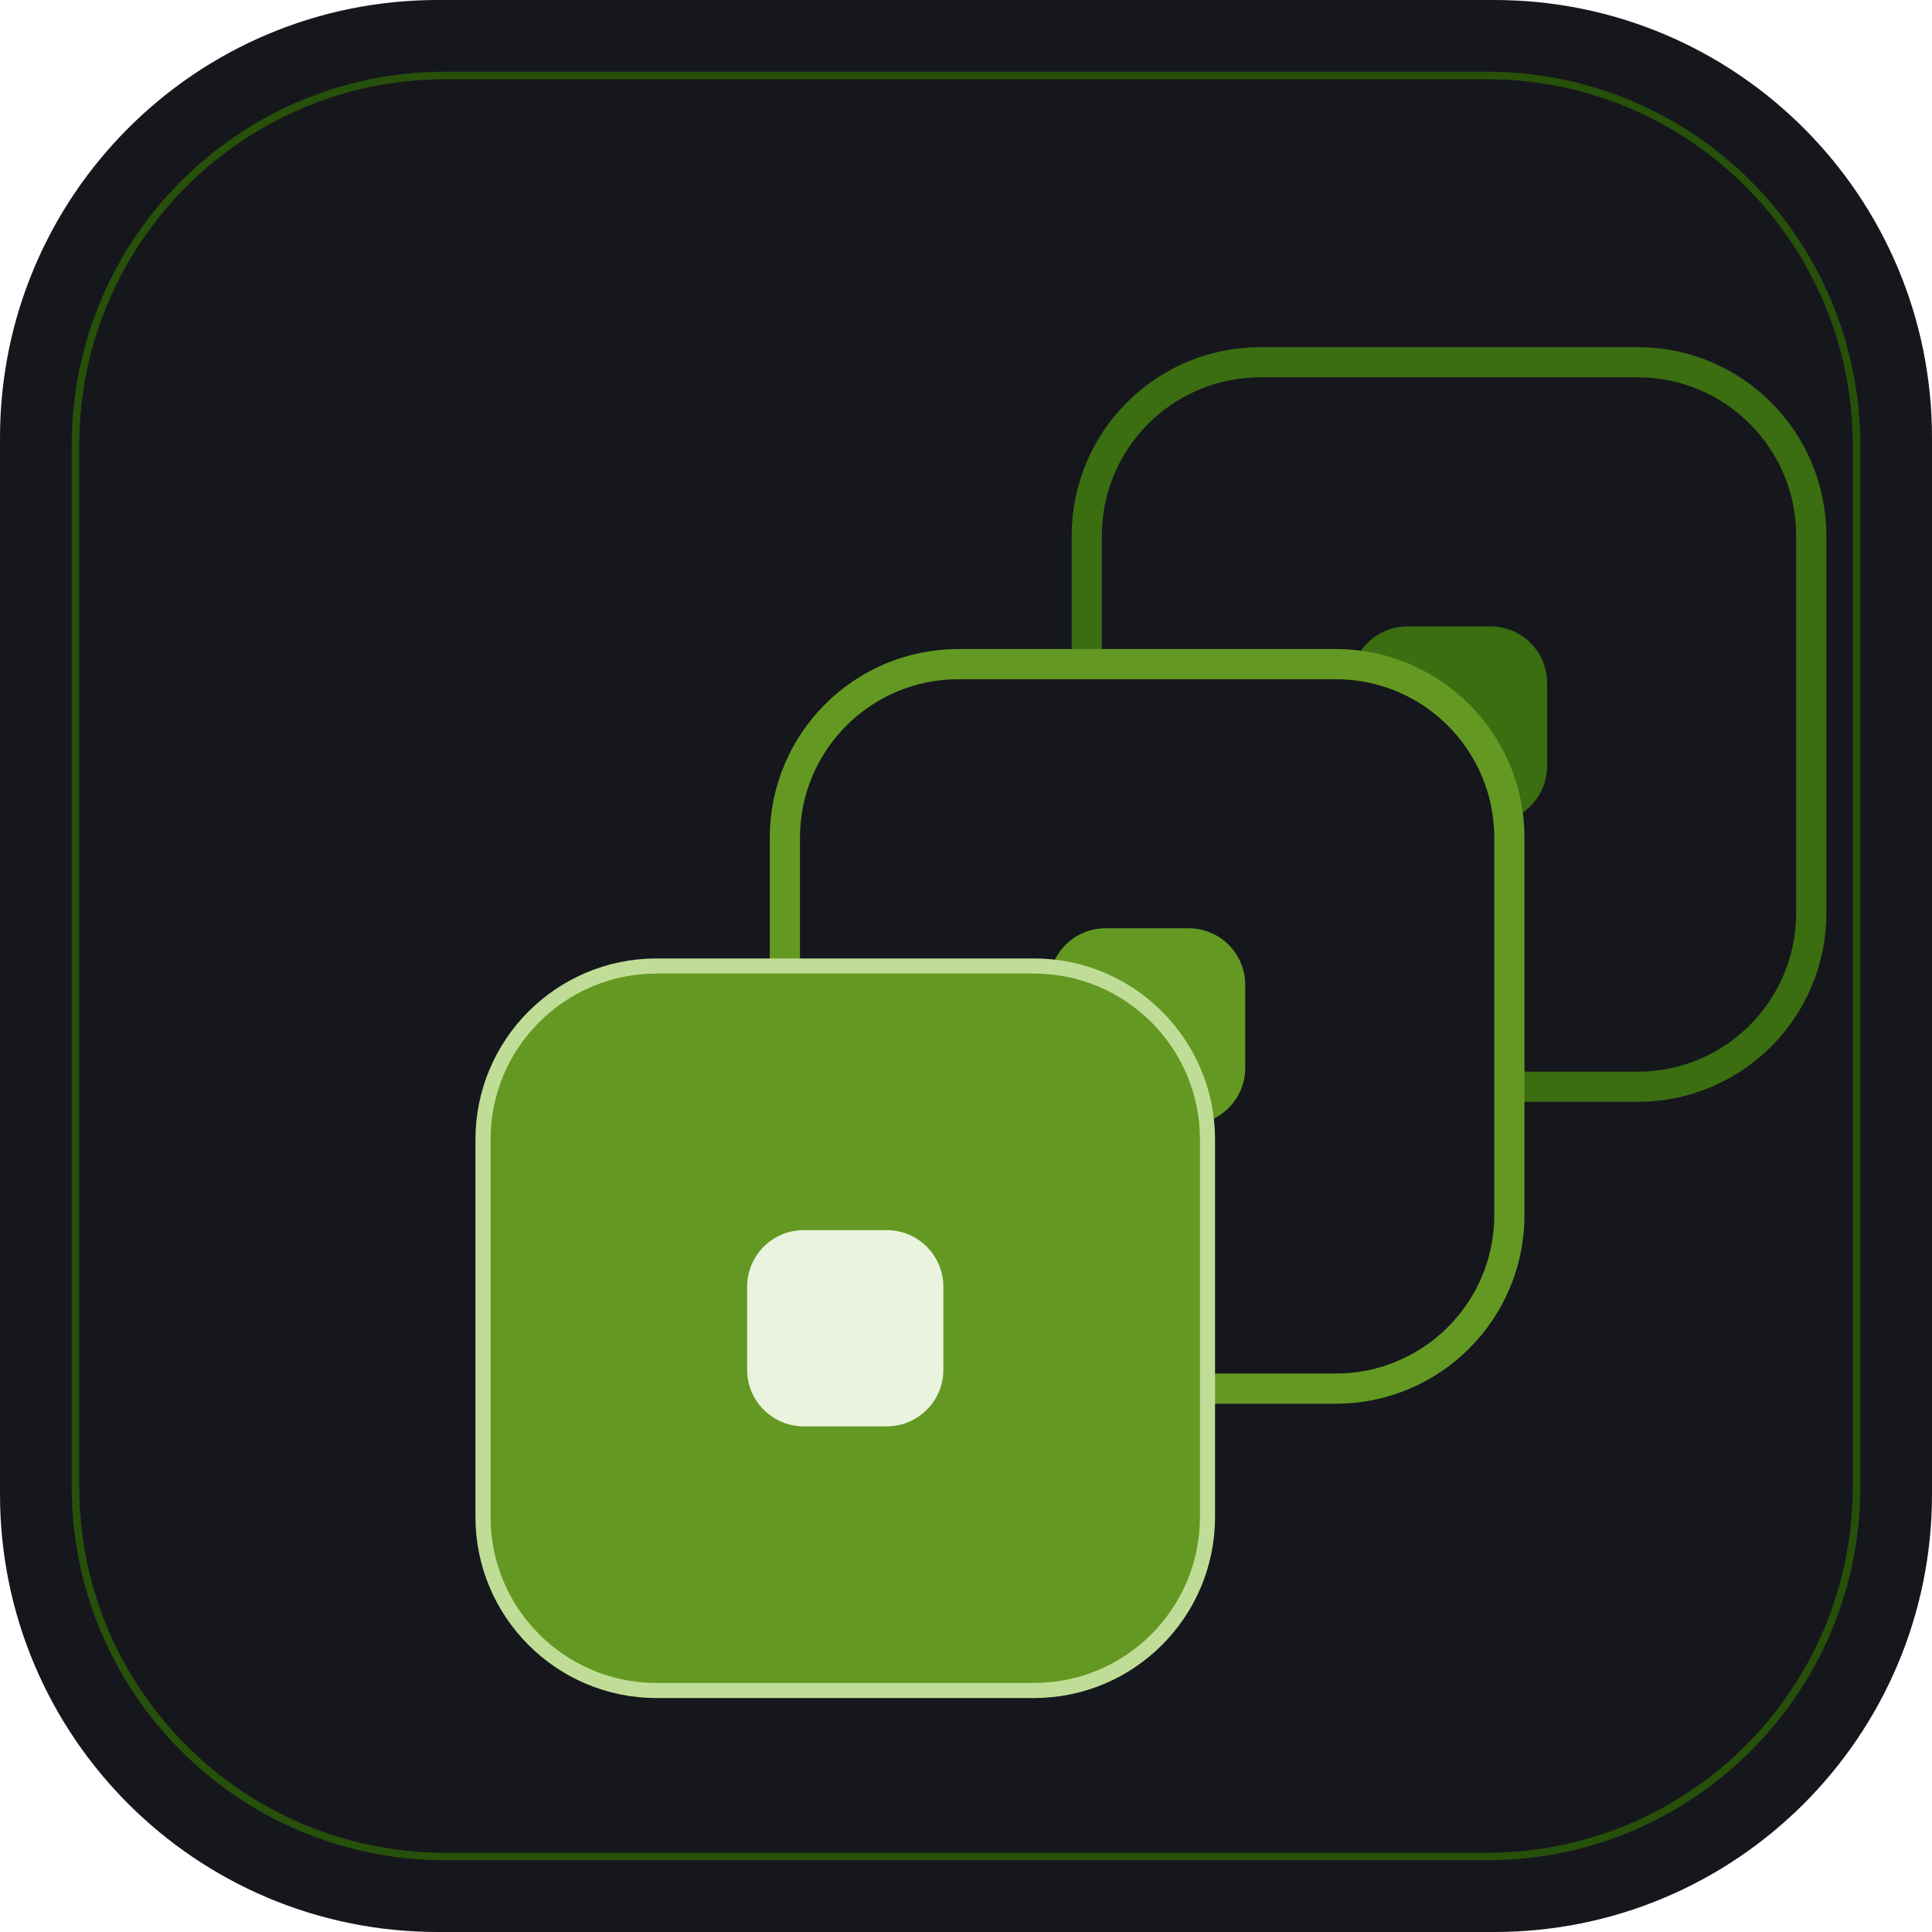
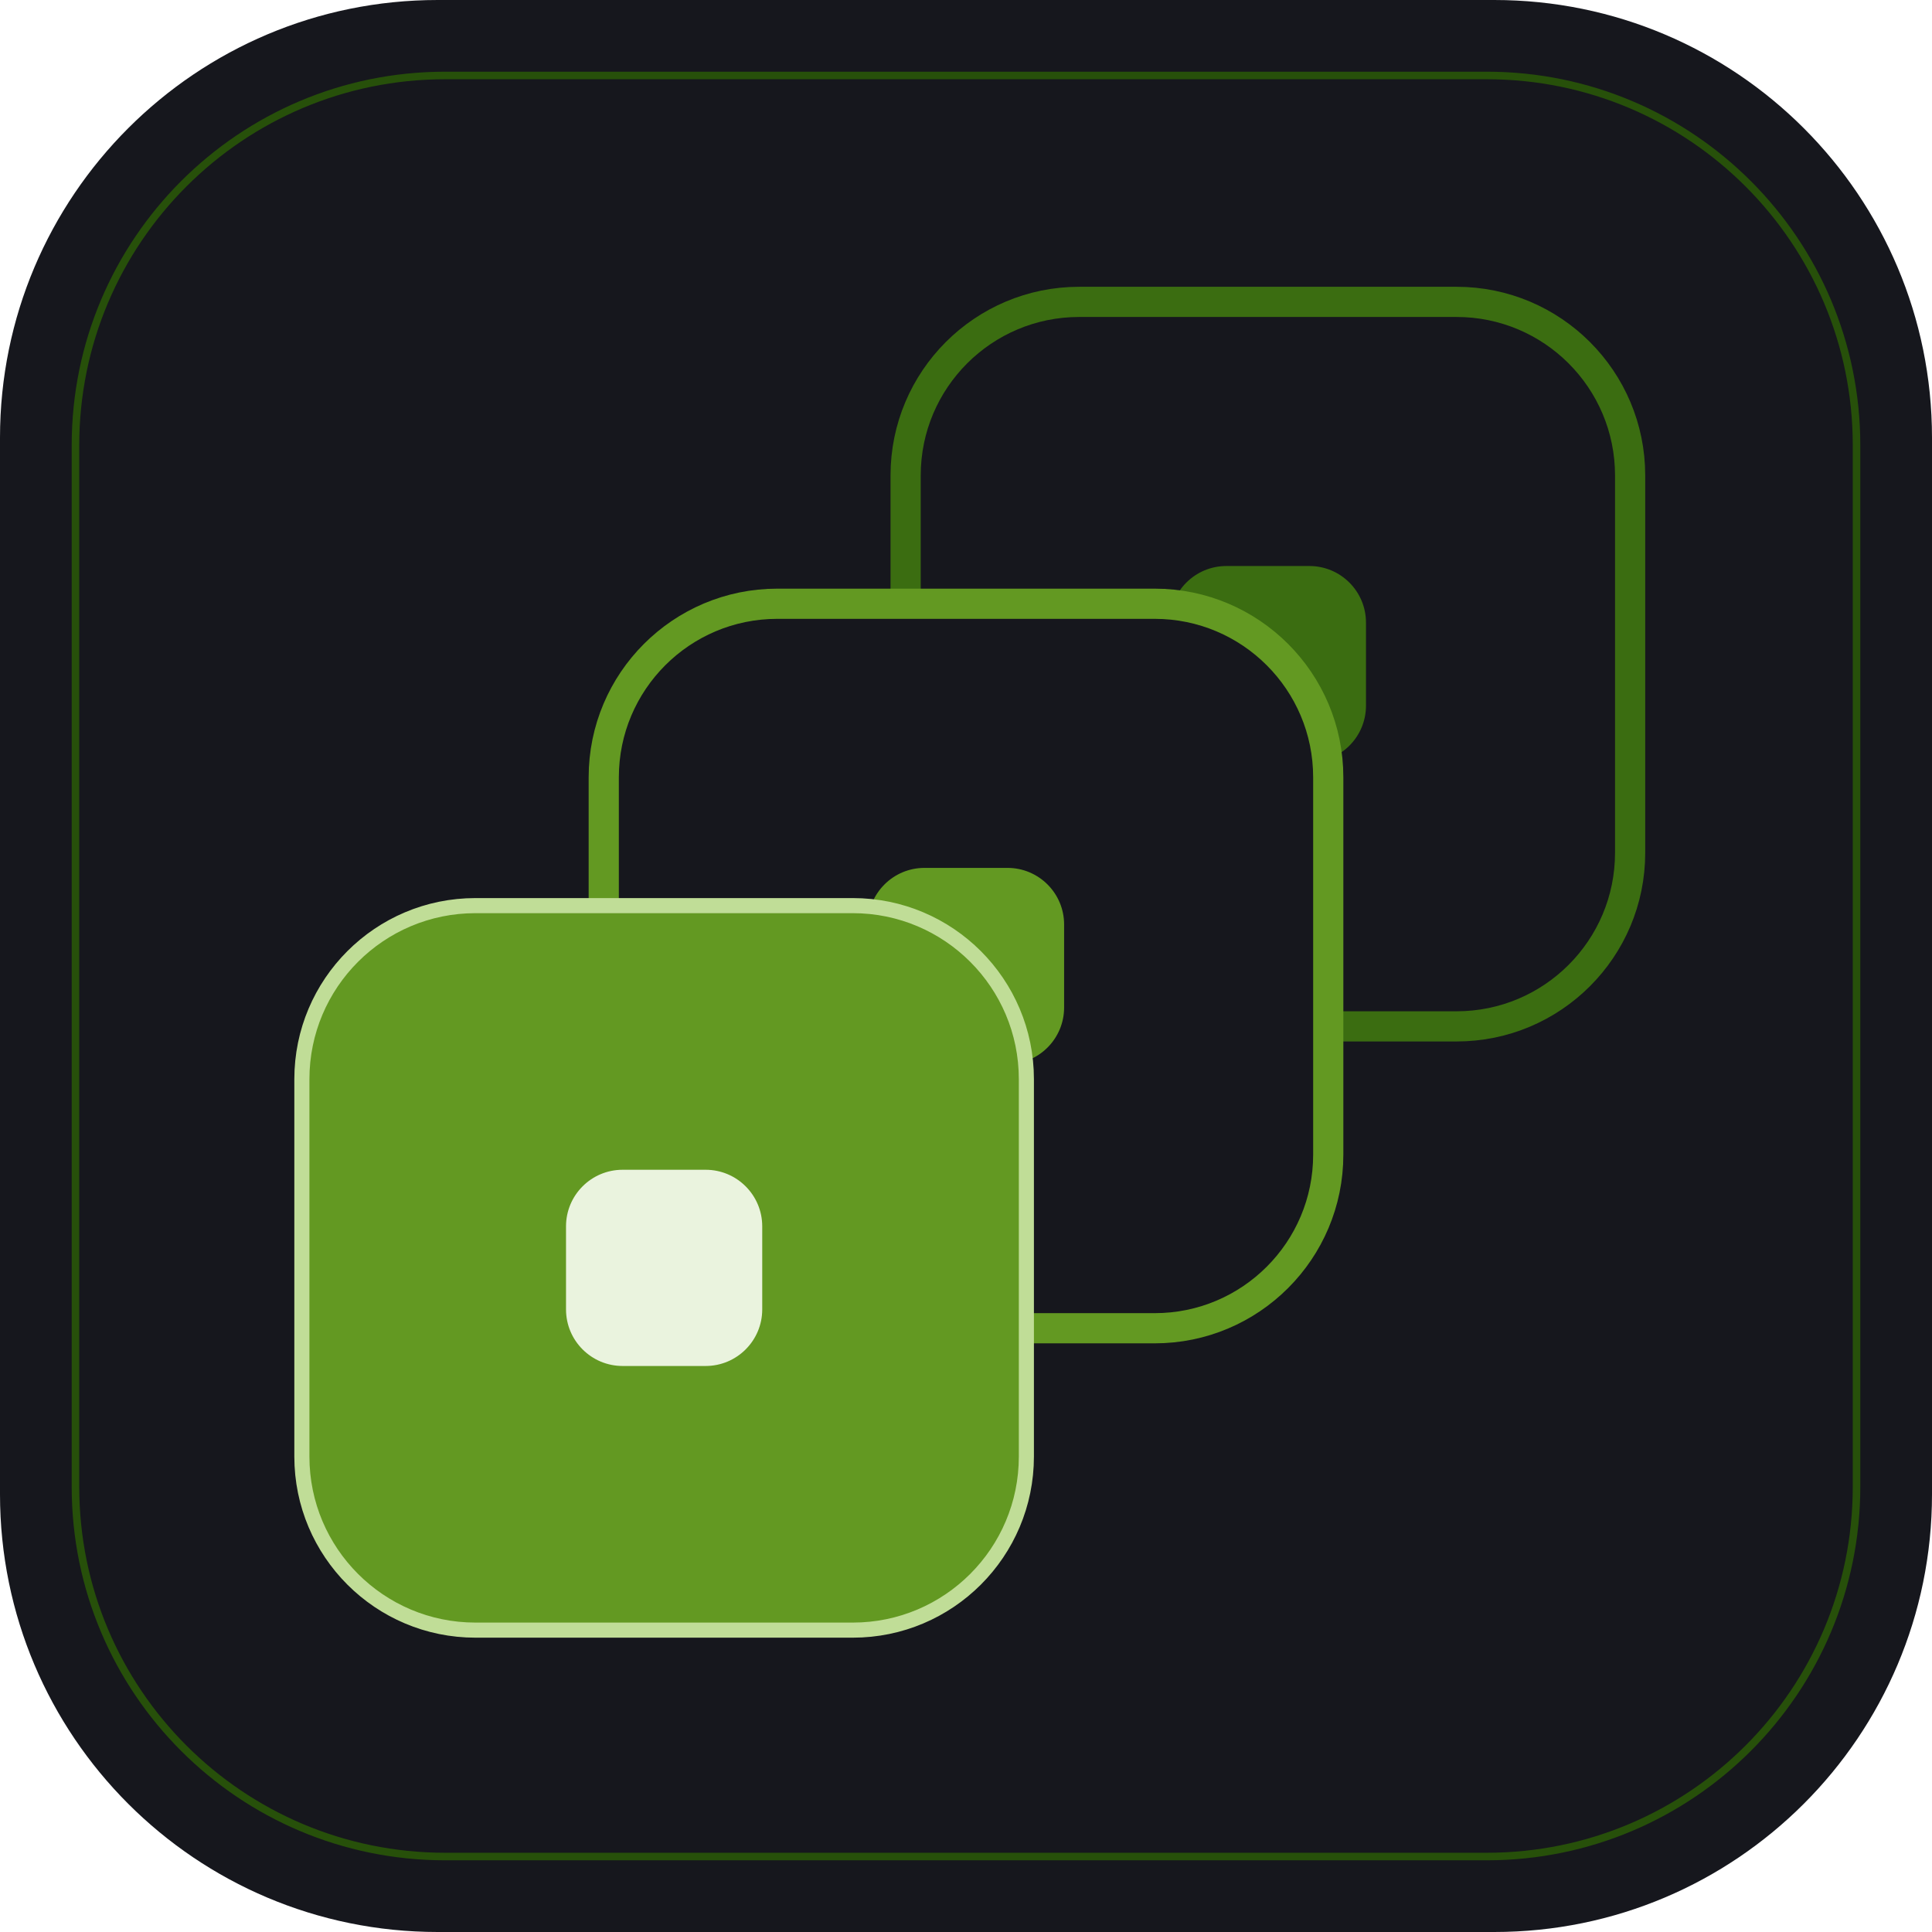
<svg xmlns="http://www.w3.org/2000/svg" width="512" height="512" viewBox="0 0 512 512" fill="none" role="img" aria-label="multi-agent-skill-sharing">
  <rect x="0" y="0" width="512" height="512" rx="116" fill="#16171D" />
  <rect x="20" y="20" width="472" height="472" rx="98" fill="none" stroke="#27500A" stroke-width="2" />
-   <g transform="translate(128,96)">
+   <g transform="translate(80,80)">
    <g transform="translate(160,0)">
      <rect x="0" y="0" width="192" height="192" rx="46" fill="none" stroke="#3B6D11" stroke-width="8" />
      <rect x="70" y="70" width="52" height="52" rx="15" fill="#3B6D11" />
    </g>
    <g transform="translate(80,80)">
      <rect x="0" y="0" width="192" height="192" rx="46" fill="#16171D" stroke="#639922" stroke-width="8" />
      <rect x="70" y="70" width="52" height="52" rx="15" fill="#639922" />
    </g>
    <g transform="translate(0,160)">
      <rect x="0" y="0" width="192" height="192" rx="46" fill="#639922" />
      <rect x="0" y="0" width="192" height="192" rx="46" fill="none" stroke="#C0DD97" stroke-width="4" />
      <rect x="70" y="70" width="52" height="52" rx="15" fill="#EAF3DE" />
    </g>
  </g>
</svg>
